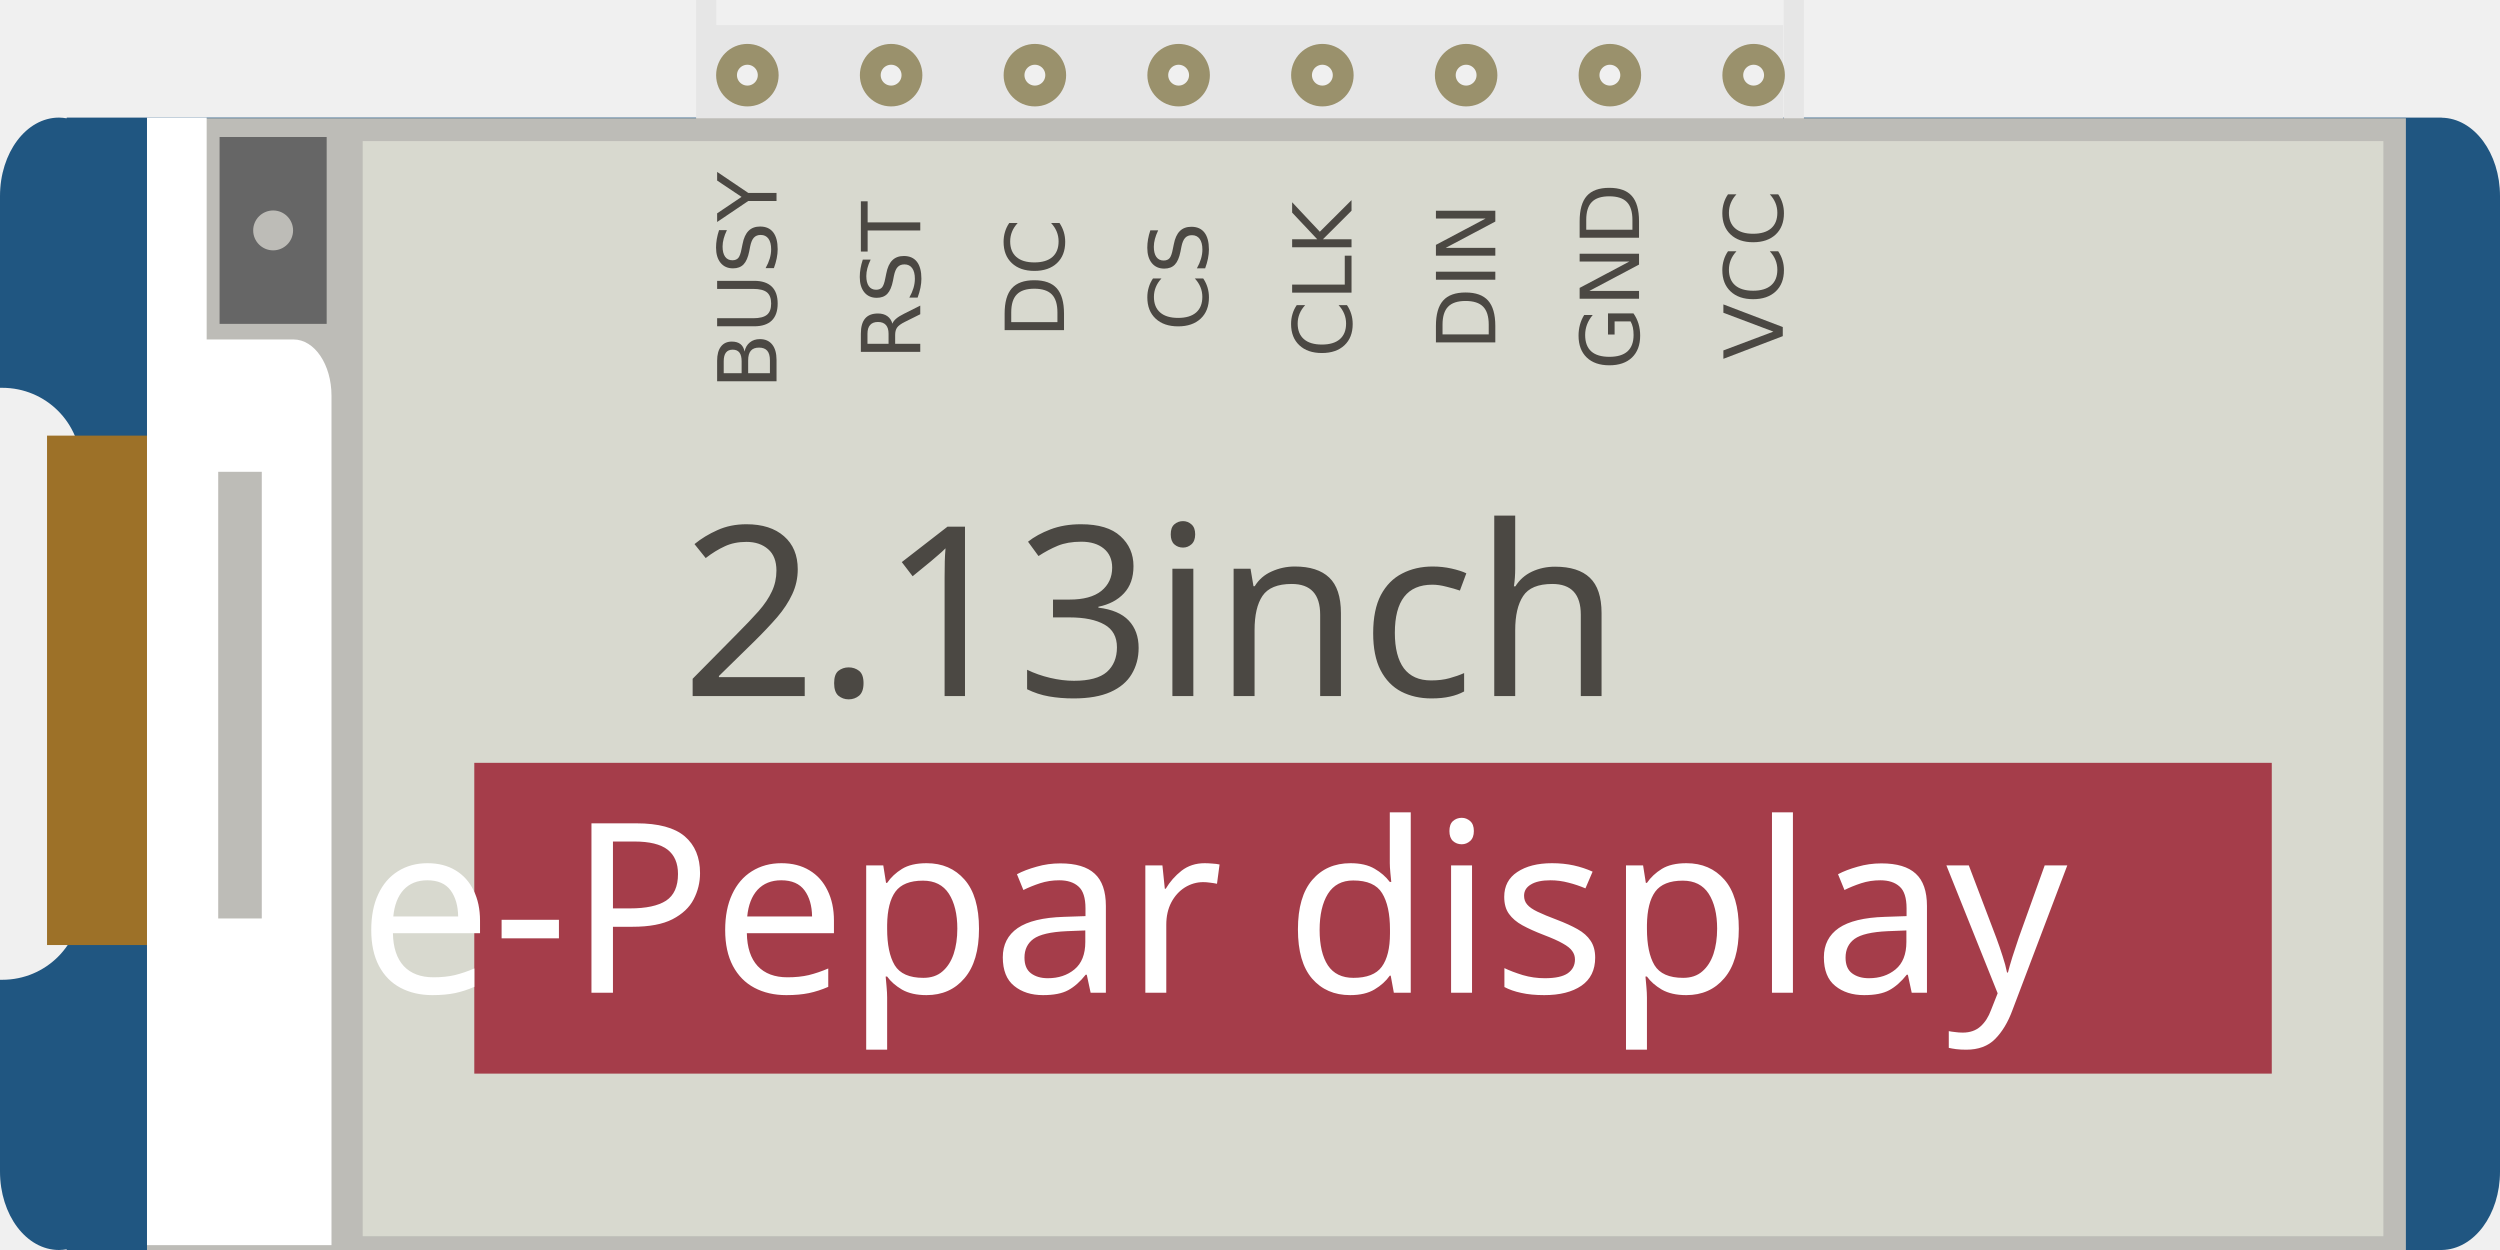
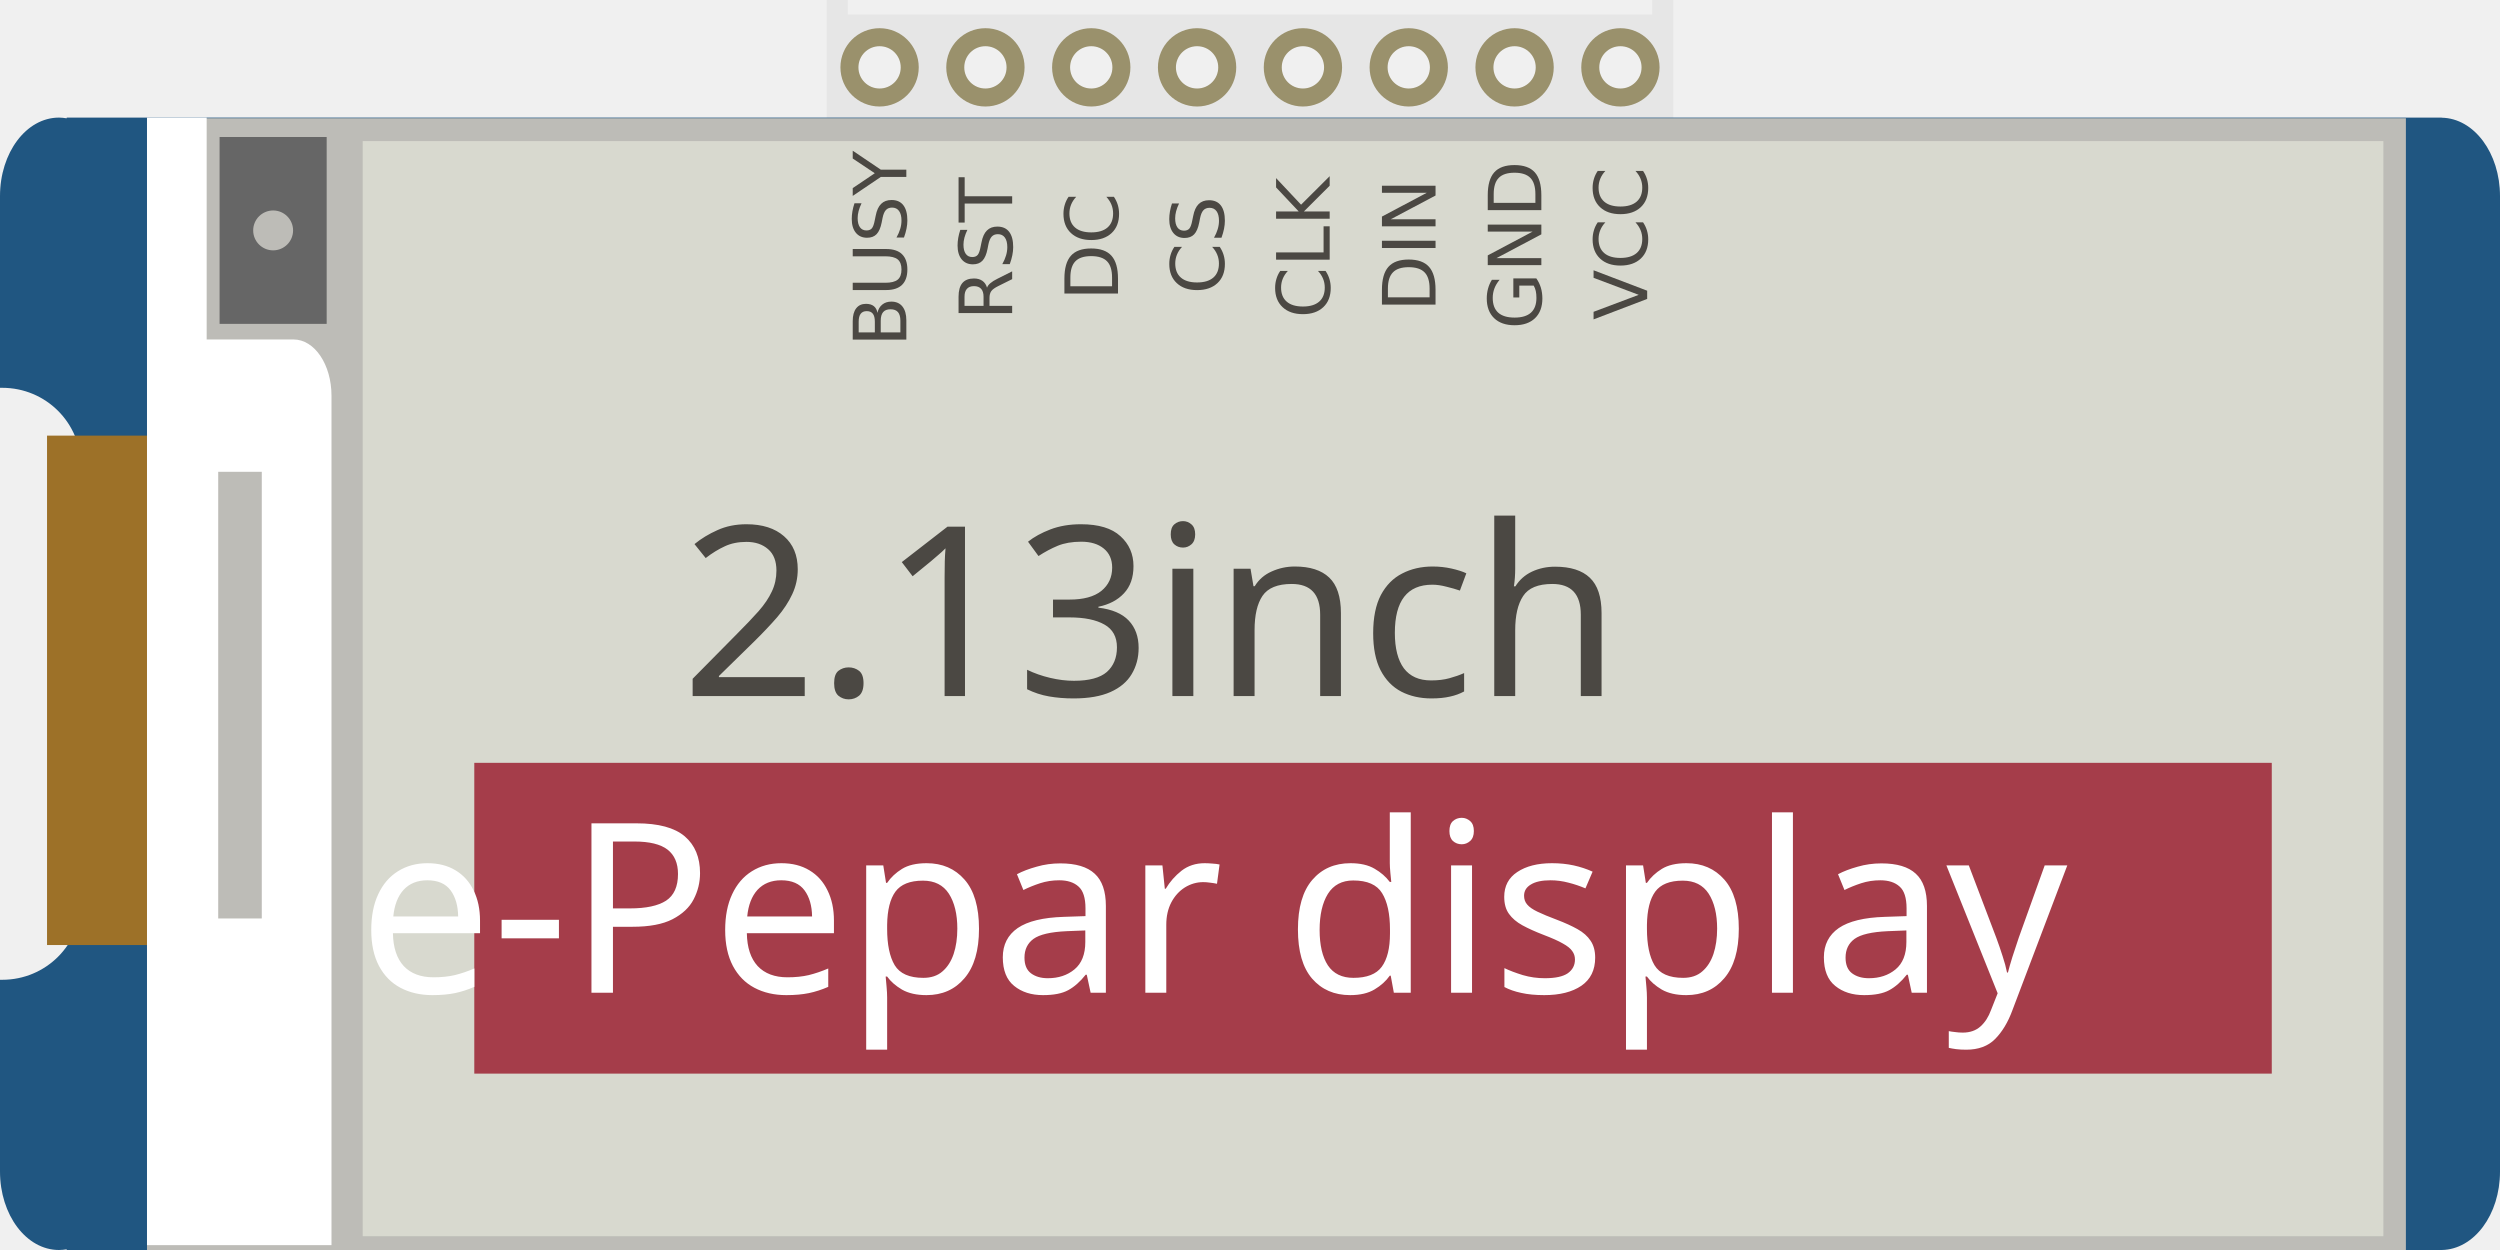
<svg xmlns="http://www.w3.org/2000/svg" width="60mm" height="30mm" viewBox="0 0 212.598 106.299" id="svg2" version="1.1">
  <defs id="defs4" />
  <g id="layer1" transform="translate(0,-946.063)">
+     <path id="path8" d="m 70.299,962.427 72,0 0,-5.934 0,-9.201 0,-1.229 -1.797,0 0,1.229 -68.406,0 0,-1.229 -1.797,0 0,1.229 0,9.201 z m 2.699,-10.636 c 0,-2.4 3.602,-2.4 3.602,0 0,2.4 -3.602,2.4 -3.602,0 z m 9,0 c 0,-2.4 3.602,-2.4 3.602,0 0,2.4 -3.602,2.4 -3.602,0 z m 9,0 c 8.94e-4,-2.399 3.601,-2.399 3.602,0 8.95e-4,2.401 -3.602,2.401 -3.602,0 z m 9,0 c 8.93e-4,-2.399 3.601,-2.399 3.602,0 8.9e-4,2.401 -3.602,2.401 -3.602,0 z m 9,0 c 0,-2.4 3.602,-2.4 3.602,0 0,2.4 -3.602,2.4 -3.602,0 z m 9,0 c -9e-4,-2.401 3.602,-2.401 3.602,0 9e-4,2.401 -3.602,2.401 -3.602,0 z m 9,0 c -8.9e-4,-2.401 3.602,-2.401 3.602,0 9e-4,2.401 -3.602,2.401 -3.602,0 z m 9,0 c 0,-2.4 3.602,-2.4 3.602,0 0,2.4 -3.602,2.4 -3.602,0 z" style="fill:#e6e6e6;stroke:none;stroke-width:0" />
    <path style="opacity:1;fill:#205681;fill-opacity:1;stroke:none;stroke-width:0.72;stroke-linecap:round;stroke-linejoin:miter;stroke-miterlimit:4;stroke-dasharray:none;stroke-opacity:1" d="M 5.018 10 C 2.238 10 5.9211895e-16 12.979 0 16.678 L 0 32.979 L 0.189 32.979 C 3.9 32.979 6.887 35.957 6.887 39.656 L 6.887 43.441 L 30.715 43.441 L 30.715 63.799 L 6.887 63.799 L 6.887 76.643 C 6.887 80.342 3.9 83.32 0.189 83.32 L 0 83.32 L 0 99.623 C 0 103.322 2.238 106.299 5.018 106.299 C 5.238 106.299 5.453 106.276 5.666 106.24 L 5.676 106.299 L 15.658 106.299 L 30.715 106.299 L 46.469 106.299 L 167.447 106.299 L 197.955 106.299 L 201.973 106.299 L 205 106.299 L 207.58 106.299 L 207.643 106.299 C 210.393 106.254 212.598 103.298 212.598 99.627 L 212.598 78.773 L 212.598 63.799 L 212.598 43.441 L 212.598 24.982 L 212.598 16.684 C 212.598 13.013 210.393 10.056 207.643 10.01 L 207.643 10 L 207.58 10 L 201.973 10 L 201.973 10.002 L 197.955 10.002 L 197.955 10 L 46.469 10 L 30.715 10 L 15.658 10 L 5.676 10 L 5.666 10.062 C 5.453 10.027 5.238 10 5.018 10 z " transform="translate(-1.5258793e-5,946.063)" id="rect4183" />
    <rect style="opacity:1;fill:#9d7128;fill-opacity:1;stroke:none;stroke-width:1.772;stroke-linecap:round;stroke-linejoin:round;stroke-miterlimit:4;stroke-dasharray:none;stroke-opacity:1" id="rect4353" width="21.315" height="43.32" x="4" y="-1026.428" transform="scale(1,-1)" />
-     <g id="g4248" transform="matrix(0,-1,1,0,-882.3905,1141.788)">
-       <path id="rect5330" d="m 179.217,941.587 0,1.719 4.461,0 0,90.715 9.915,0 0,-90.715 2.133,0 0,-1.719 z m 10.117,2.588 c 0.978,10e-5 1.771,0.793 1.772,1.772 -1e-4,0.978 -0.793,1.771 -1.772,1.772 -0.978,-10e-5 -1.771,-0.793 -1.772,-1.772 1e-4,-0.978 0.793,-1.771 1.772,-1.772 z m 0,12.225 c 0.978,10e-5 1.771,0.793 1.772,1.772 -1e-4,0.978 -0.793,1.771 -1.772,1.772 -0.978,-10e-5 -1.771,-0.793 -1.772,-1.772 1e-4,-0.978 0.793,-1.771 1.772,-1.772 z m 0,12.225 c 0.978,10e-5 1.771,0.793 1.772,1.772 -1e-4,0.978 -0.793,1.771 -1.772,1.772 -0.978,-10e-5 -1.771,-0.793 -1.772,-1.772 1e-4,-0.978 0.793,-1.771 1.772,-1.772 z m 0,12.225 c 0.978,10e-5 1.771,0.793 1.772,1.772 -1e-4,0.978 -0.793,1.771 -1.772,1.772 -0.978,-1e-4 -1.771,-0.793 -1.772,-1.772 1e-4,-0.978 0.793,-1.771 1.772,-1.772 z m 0,12.225 c 0.978,10e-5 1.771,0.793 1.772,1.772 -1e-4,0.978 -0.793,1.771 -1.772,1.772 -0.978,-1e-4 -1.771,-0.793 -1.772,-1.772 1e-4,-0.978 0.793,-1.771 1.772,-1.772 z m 0,12.225 c 0.978,1e-4 1.771,0.793 1.772,1.772 -1e-4,0.978 -0.793,1.771 -1.772,1.772 -0.978,-10e-5 -1.771,-0.793 -1.772,-1.772 1e-4,-0.978 0.793,-1.771 1.772,-1.772 z m 0,12.225 c 0.978,10e-5 1.771,0.793 1.772,1.772 -1e-4,0.978 -0.793,1.771 -1.772,1.772 -0.978,-10e-5 -1.771,-0.793 -1.772,-1.772 1e-4,-0.978 0.793,-1.771 1.772,-1.772 z m 0,12.223 c 0.979,1e-4 1.772,0.794 1.772,1.773 -1e-4,0.978 -0.793,1.771 -1.772,1.772 -0.978,-10e-5 -1.771,-0.793 -1.772,-1.772 -0.001,-0.979 0.792,-1.773 1.772,-1.773 z m -10.117,4.328 0,1.719 16.508,0 0,-1.719 z" style="opacity:1;fill:#e6e6e6;fill-opacity:1;stroke:none;stroke-width:1.772;stroke-linecap:round;stroke-linejoin:round;stroke-miterlimit:4;stroke-dasharray:none;stroke-opacity:1" />
-       <circle transform="scale(-1,1)" r="1.772" cy="958.171" cx="-189.333" id="connector9pin" style="opacity:1;fill:none;fill-opacity:1;stroke:#9a916c;stroke-width:1.772;stroke-linecap:round;stroke-linejoin:round;stroke-miterlimit:4;stroke-dasharray:none;stroke-opacity:1" />
-       <circle transform="scale(-1,-1)" style="opacity:1;fill:none;fill-opacity:1;stroke:#9a916c;stroke-width:1.772;stroke-linecap:round;stroke-linejoin:round;stroke-miterlimit:4;stroke-dasharray:none;stroke-opacity:1" id="connector10pin" cx="-189.333" cy="-970.396" r="1.772" />
-       <circle transform="scale(-1,-1)" r="1.772" cy="-982.62" cx="-189.333" id="connector11pin" style="opacity:1;fill:none;fill-opacity:1;stroke:#9a916c;stroke-width:1.772;stroke-linecap:round;stroke-linejoin:round;stroke-miterlimit:4;stroke-dasharray:none;stroke-opacity:1" />
-       <circle transform="scale(-1,-1)" style="opacity:1;fill:none;fill-opacity:1;stroke:#9a916c;stroke-width:1.772;stroke-linecap:round;stroke-linejoin:round;stroke-miterlimit:4;stroke-dasharray:none;stroke-opacity:1" id="connector12pin" cx="-189.333" cy="-994.844" r="1.772" />
-       <circle transform="scale(-1,-1)" r="1.772" cy="-1007.069" cx="-189.333" id="connector13pin" style="opacity:1;fill:none;fill-opacity:1;stroke:#9a916c;stroke-width:1.772;stroke-linecap:round;stroke-linejoin:round;stroke-miterlimit:4;stroke-dasharray:none;stroke-opacity:1" />
-       <circle transform="scale(-1,-1)" style="opacity:1;fill:none;fill-opacity:1;stroke:#9a916c;stroke-width:1.772;stroke-linecap:round;stroke-linejoin:round;stroke-miterlimit:4;stroke-dasharray:none;stroke-opacity:1" id="connector14pin" cx="-189.333" cy="-1019.293" r="1.772" />
-       <circle transform="scale(-1,-1)" r="1.772" cy="-1031.518" cx="-189.333" id="connector15pin" style="opacity:1;fill:none;fill-opacity:1;stroke:#9a916c;stroke-width:1.772;stroke-linecap:round;stroke-linejoin:round;stroke-miterlimit:4;stroke-dasharray:none;stroke-opacity:1" />
-       <circle style="opacity:1;fill:none;fill-opacity:1;stroke:#9a916c;stroke-width:1.772;stroke-linecap:round;stroke-linejoin:round;stroke-miterlimit:4;stroke-dasharray:none;stroke-opacity:1" id="connector8pin" cx="-189.333" cy="-945.947" r="1.772" transform="scale(-1,-1)" />
-     </g>
    <rect style="opacity:1;fill:#bdbcb7;fill-opacity:1;stroke:none;stroke-width:1.772;stroke-linecap:round;stroke-linejoin:round;stroke-miterlimit:4;stroke-dasharray:none;stroke-opacity:1" id="rect4351" width="192.095" height="96.243" x="12.5" y="-1052.362" transform="scale(1,-1)" />
    <path style="opacity:1;fill:#ffffff;fill-opacity:1;stroke:none;stroke-width:1.772;stroke-linecap:round;stroke-linejoin:round;stroke-miterlimit:4;stroke-dasharray:none;stroke-opacity:1" d="m 12.5,956.063 0,23.653 0,8.084 0,43.826 0,20.323 7.421,0 8.269,0 0,-20.323 0,-43.826 0,-8.084 c 0,-2.651 -1.439,-4.785 -3.227,-4.785 l -7.388,0 0,-18.868 -5.074,0 z m 6.056,30.121 3.706,0 0,37.982 -3.706,0 0,-37.982 z" id="rect4372" />
    <rect y="-1051.19" x="30.843" height="93.129" width="171.837" id="rect4398" style="opacity:1;fill:#d8d9cf;fill-opacity:1;stroke:none;stroke-width:1.772;stroke-linecap:round;stroke-linejoin:round;stroke-miterlimit:4;stroke-dasharray:none;stroke-opacity:1" transform="scale(1,-1)" />
    <rect style="opacity:1;fill:#a53d4a;fill-opacity:1;stroke:none;stroke-width:0.72;stroke-linecap:round;stroke-linejoin:miter;stroke-miterlimit:4;stroke-dasharray:none;stroke-opacity:1" id="rect4184" width="152.857" height="26.429" x="40.333" y="1010.934" />
    <text id="text4487" y="1005.253" x="116.249" style="font-style:normal;font-weight:normal;font-size:20.187px;line-height:125%;font-family:sans-serif;letter-spacing:0px;word-spacing:0px;fill:#4b4843;fill-opacity:1;stroke:none;stroke-width:1px;stroke-linecap:butt;stroke-linejoin:miter;stroke-opacity:1" xml:space="preserve">
      <tspan style="font-style:normal;font-variant:normal;font-weight:normal;font-stretch:normal;font-size:20.186px;line-height:125%;font-family:'Droid Sans';-inkscape-font-specification:'Droid Sans, Normal';text-align:center;writing-mode:lr-tb;text-anchor:middle;fill:#4b4843;fill-opacity:1" y="1005.253" x="116.249" id="tspan4489">2.13inch</tspan>
      <tspan style="font-style:normal;font-variant:normal;font-weight:normal;font-stretch:normal;font-size:20.186px;line-height:125%;font-family:'Droid Sans';-inkscape-font-specification:'Droid Sans, Normal';text-align:center;writing-mode:lr-tb;text-anchor:middle;fill:#ffffff;fill-opacity:1" id="tspan4493" y="1030.486" x="116.249">e-Pepar display</tspan>
    </text>
    <path style="opacity:1;fill:#666666;fill-opacity:1;stroke:none;stroke-width:0.72;stroke-linecap:round;stroke-linejoin:miter;stroke-miterlimit:4;stroke-dasharray:none;stroke-opacity:1" d="m 18.673,957.711 0,15.893 9.107,0 0,-15.893 -9.107,0 z m 4.555,6.25 a 1.696,1.696 0 0 1 1.695,1.697 1.696,1.696 0 0 1 -1.695,1.695 1.696,1.696 0 0 1 -1.697,-1.695 1.696,1.696 0 0 1 1.697,-1.697 z" id="rect4509" />
-     <g id="g4337" transform="matrix(0,-1,1,0,-893.2835,1152.599)">
-       <g style="fill:#4b4843;fill-opacity:1" transform="translate(-1140.862,-312.8739)" id="g4744">
-         <path id="path4675" style="font-style:normal;font-weight:normal;font-size:medium;line-height:125%;font-family:sans-serif;letter-spacing:0px;word-spacing:0px;fill:#4b4843;fill-opacity:1;stroke:none;stroke-width:1px;stroke-linecap:butt;stroke-linejoin:miter;stroke-opacity:1" d="m 1315.66,1269.78 0,1.851 1.096,0 q 0.551,0 0.815,-0.227 0.267,-0.23 0.267,-0.7 0,-0.474 -0.267,-0.697 -0.264,-0.227 -0.815,-0.227 l -1.096,0 z m 0,-2.077 0,1.522 1.012,0 q 0.501,0 0.744,-0.186 0.247,-0.189 0.247,-0.575 0,-0.382 -0.247,-0.572 -0.244,-0.19 -0.744,-0.19 l -1.012,0 z m -0.683,-0.562 1.746,0 q 0.781,0 1.204,0.325 0.423,0.325 0.423,0.924 0,0.464 -0.216,0.738 -0.216,0.274 -0.636,0.342 0.504,0.108 0.781,0.453 0.281,0.342 0.281,0.856 0,0.677 -0.46,1.045 -0.46,0.369 -1.309,0.369 l -1.813,0 0,-5.051 z" />
-         <path id="path4677" style="font-style:normal;font-weight:normal;font-size:medium;line-height:125%;font-family:sans-serif;letter-spacing:0px;word-spacing:0px;fill:#4b4843;fill-opacity:1;stroke:none;stroke-width:1px;stroke-linecap:butt;stroke-linejoin:miter;stroke-opacity:1" d="m 1319.649,1267.141 0.687,0 0,3.068 q 0,0.812 0.294,1.171 0.294,0.355 0.954,0.355 0.656,0 0.951,-0.355 0.294,-0.359 0.294,-1.171 l 0,-3.068 0.687,0 0,3.153 q 0,0.988 -0.49,1.492 -0.487,0.504 -1.441,0.504 -0.957,0 -1.448,-0.504 -0.487,-0.504 -0.487,-1.492 l 0,-3.153 z" />
-         <path id="path4679" style="font-style:normal;font-weight:normal;font-size:medium;line-height:125%;font-family:sans-serif;letter-spacing:0px;word-spacing:0px;fill:#4b4843;fill-opacity:1;stroke:none;stroke-width:1px;stroke-linecap:butt;stroke-linejoin:miter;stroke-opacity:1" d="m 1327.829,1267.307 0,0.666 q -0.389,-0.186 -0.734,-0.277 -0.345,-0.091 -0.666,-0.091 -0.558,0 -0.863,0.216 -0.301,0.217 -0.301,0.616 0,0.335 0.2,0.507 0.203,0.169 0.764,0.274 l 0.413,0.085 q 0.764,0.145 1.127,0.514 0.365,0.365 0.365,0.981 0,0.734 -0.494,1.113 -0.491,0.379 -1.441,0.379 -0.359,0 -0.765,-0.081 -0.403,-0.081 -0.836,-0.24 l 0,-0.704 q 0.416,0.233 0.815,0.352 0.399,0.118 0.785,0.118 0.585,0 0.903,-0.23 0.318,-0.23 0.318,-0.656 0,-0.372 -0.23,-0.582 -0.227,-0.21 -0.748,-0.315 l -0.416,-0.081 q -0.764,-0.152 -1.106,-0.477 -0.342,-0.325 -0.342,-0.903 0,-0.67 0.47,-1.056 0.474,-0.386 1.302,-0.386 0.355,0 0.724,0.064 0.369,0.064 0.754,0.193 z" />
-         <path id="path4681" style="font-style:normal;font-weight:normal;font-size:medium;line-height:125%;font-family:sans-serif;letter-spacing:0px;word-spacing:0px;fill:#4b4843;fill-opacity:1;stroke:none;stroke-width:1px;stroke-linecap:butt;stroke-linejoin:miter;stroke-opacity:1" d="m 1328.52,1267.141 0.734,0 1.401,2.077 1.39,-2.077 0.734,0 -1.786,2.646 0,2.405 -0.687,0 0,-2.405 -1.786,-2.646 z" />
+     <ellipse ry="2.565" rx="2.565" transform="scale(-1,-1)" id="connector15pin" connectorname="GND" cx="-137.799" cy="-951.791" style="fill:none;stroke:#9a916c;stroke-width:1.53" />
+     <ellipse ry="2.565" rx="2.565" transform="scale(-1,-1)" id="connector14pin" connectorname="VCC" cx="-128.799" cy="-951.791" style="fill:none;stroke:#9a916c;stroke-width:1.53" />
+     <ellipse ry="2.565" rx="2.565" transform="scale(-1,-1)" id="connector13pin" connectorname="SCL" cx="-119.799" cy="-951.791" style="fill:none;stroke:#9a916c;stroke-width:1.53" />
+     <ellipse ry="2.565" rx="2.565" transform="scale(-1,-1)" id="connector12pin" connectorname="SDA" cx="-110.799" cy="-951.791" style="fill:none;stroke:#9a916c;stroke-width:1.53" />
+     <ellipse ry="2.565" rx="2.565" transform="scale(-1,-1)" id="connector11pin" connectorname="SDO" cx="-101.799" cy="-951.791" style="fill:none;stroke:#9a916c;stroke-width:1.53" />
+     <ellipse ry="2.565" rx="2.565" transform="scale(-1,-1)" id="connector10pin" connectorname="CS" cx="-92.799" cy="-951.791" style="fill:none;stroke:#9a916c;stroke-width:1.53" />
+     <ellipse ry="2.565" rx="2.565" transform="scale(-1,-1)" id="connector9pin" connectorname="INT2" cx="-83.799" cy="-951.791" style="fill:none;stroke:#9a916c;stroke-width:1.53" />
+     <ellipse ry="2.565" rx="2.565" transform="scale(-1,-1)" id="connector8pin" connectorname="INT1" cx="-74.799" cy="-951.791" style="fill:none;stroke:#9a916c;stroke-width:1.53" />
+     <g id="g4266" transform="translate(0,-6.000001)" style="fill:#4b4843;fill-opacity:1">
+       <g id="g4744-1" transform="matrix(0,-0.9025286,0.9025287,0,-1071.116,2167.75)" style="fill:#4b4843;fill-opacity:1">
+         <path d="m 1315.66,1269.78 0,1.851 1.096,0 q 0.551,0 0.815,-0.227 0.267,-0.23 0.267,-0.7 0,-0.474 -0.267,-0.697 -0.264,-0.227 -0.815,-0.227 l -1.096,0 z m 0,-2.077 0,1.522 1.012,0 q 0.501,0 0.744,-0.186 0.247,-0.189 0.247,-0.575 0,-0.382 -0.247,-0.572 -0.244,-0.19 -0.744,-0.19 l -1.012,0 z m -0.683,-0.562 1.746,0 q 0.781,0 1.204,0.325 0.423,0.325 0.423,0.924 0,0.464 -0.216,0.738 -0.216,0.274 -0.636,0.342 0.504,0.108 0.781,0.453 0.281,0.342 0.281,0.856 0,0.677 -0.46,1.045 -0.46,0.369 -1.309,0.369 l -1.813,0 0,-5.051 z" style="font-style:normal;font-weight:normal;font-size:medium;line-height:125%;font-family:sans-serif;letter-spacing:0px;word-spacing:0px;fill:#4b4843;fill-opacity:1;stroke:none;stroke-width:1px;stroke-linecap:butt;stroke-linejoin:miter;stroke-opacity:1" id="path4675-2" />
+         <path d="m 1319.649,1267.141 0.687,0 0,3.068 q 0,0.812 0.294,1.171 0.294,0.355 0.954,0.355 0.656,0 0.951,-0.355 0.294,-0.359 0.294,-1.171 l 0,-3.068 0.687,0 0,3.153 q 0,0.988 -0.49,1.492 -0.487,0.504 -1.441,0.504 -0.957,0 -1.448,-0.504 -0.487,-0.504 -0.487,-1.492 l 0,-3.153 z" style="font-style:normal;font-weight:normal;font-size:medium;line-height:125%;font-family:sans-serif;letter-spacing:0px;word-spacing:0px;fill:#4b4843;fill-opacity:1;stroke:none;stroke-width:1px;stroke-linecap:butt;stroke-linejoin:miter;stroke-opacity:1" id="path4677-6" />
+         <path d="m 1327.829,1267.307 0,0.666 q -0.389,-0.186 -0.734,-0.277 -0.345,-0.091 -0.666,-0.091 -0.558,0 -0.863,0.216 -0.301,0.217 -0.301,0.616 0,0.335 0.2,0.507 0.203,0.169 0.764,0.274 l 0.413,0.085 q 0.764,0.145 1.127,0.514 0.365,0.365 0.365,0.981 0,0.734 -0.494,1.113 -0.491,0.379 -1.441,0.379 -0.359,0 -0.765,-0.081 -0.403,-0.081 -0.836,-0.24 l 0,-0.704 q 0.416,0.233 0.815,0.352 0.399,0.118 0.785,0.118 0.585,0 0.903,-0.23 0.318,-0.23 0.318,-0.656 0,-0.372 -0.23,-0.582 -0.227,-0.21 -0.748,-0.315 l -0.416,-0.081 q -0.764,-0.152 -1.106,-0.477 -0.342,-0.325 -0.342,-0.903 0,-0.67 0.47,-1.056 0.474,-0.386 1.302,-0.386 0.355,0 0.724,0.064 0.369,0.064 0.754,0.193 z" style="font-style:normal;font-weight:normal;font-size:medium;line-height:125%;font-family:sans-serif;letter-spacing:0px;word-spacing:0px;fill:#4b4843;fill-opacity:1;stroke:none;stroke-width:1px;stroke-linecap:butt;stroke-linejoin:miter;stroke-opacity:1" id="path4679-6" />
+         <path d="m 1328.52,1267.141 0.734,0 1.401,2.077 1.39,-2.077 0.734,0 -1.786,2.646 0,2.405 -0.687,0 0,-2.405 -1.786,-2.646 z" style="font-style:normal;font-weight:normal;font-size:medium;line-height:125%;font-family:sans-serif;letter-spacing:0px;word-spacing:0px;fill:#4b4843;fill-opacity:1;stroke:none;stroke-width:1px;stroke-linecap:butt;stroke-linejoin:miter;stroke-opacity:1" id="path4681-3" />
      </g>
-       <g style="fill:#4b4843;fill-opacity:1" transform="translate(-1138.362,-312.7923)" id="g4750">
-         <path id="path4683" style="font-style:normal;font-weight:normal;font-size:medium;line-height:125%;font-family:sans-serif;letter-spacing:0px;word-spacing:0px;fill:#4b4843;fill-opacity:1;stroke:none;stroke-width:1px;stroke-linecap:butt;stroke-linejoin:miter;stroke-opacity:1" d="m 1317.372,1281.966 q 0.22,0.074 0.426,0.318 0.21,0.244 0.419,0.67 l 0.694,1.38 -0.734,0 -0.646,-1.296 q -0.25,-0.507 -0.487,-0.673 -0.234,-0.166 -0.639,-0.166 l -0.744,0 0,2.135 -0.683,0 0,-5.051 1.543,0 q 0.866,0 1.292,0.362 0.426,0.362 0.426,1.093 0,0.477 -0.223,0.792 -0.22,0.315 -0.643,0.436 z m -1.712,-2.121 0,1.793 0.859,0 q 0.494,0 0.744,-0.227 0.254,-0.23 0.254,-0.673 0,-0.443 -0.254,-0.666 -0.25,-0.227 -0.744,-0.227 l -0.859,0 z" />
-         <path id="path4685" style="font-style:normal;font-weight:normal;font-size:medium;line-height:125%;font-family:sans-serif;letter-spacing:0px;word-spacing:0px;fill:#4b4843;fill-opacity:1;stroke:none;stroke-width:1px;stroke-linecap:butt;stroke-linejoin:miter;stroke-opacity:1" d="m 1322.822,1279.449 0,0.666 q -0.389,-0.186 -0.734,-0.278 -0.345,-0.091 -0.666,-0.091 -0.558,0 -0.863,0.216 -0.301,0.216 -0.301,0.616 0,0.335 0.2,0.507 0.203,0.169 0.765,0.274 l 0.413,0.085 q 0.765,0.145 1.127,0.514 0.365,0.365 0.365,0.981 0,0.734 -0.494,1.113 -0.49,0.379 -1.441,0.379 -0.359,0 -0.764,-0.081 -0.403,-0.081 -0.836,-0.24 l 0,-0.704 q 0.416,0.233 0.815,0.352 0.399,0.118 0.785,0.118 0.585,0 0.903,-0.23 0.318,-0.23 0.318,-0.656 0,-0.372 -0.23,-0.582 -0.227,-0.21 -0.748,-0.315 l -0.416,-0.081 q -0.765,-0.152 -1.106,-0.477 -0.342,-0.325 -0.342,-0.903 0,-0.67 0.47,-1.056 0.474,-0.386 1.302,-0.386 0.355,0 0.724,0.064 0.369,0.064 0.754,0.193 z" />
-         <path id="path4687" style="font-style:normal;font-weight:normal;font-size:medium;line-height:125%;font-family:sans-serif;letter-spacing:0px;word-spacing:0px;fill:#4b4843;fill-opacity:1;stroke:none;stroke-width:1px;stroke-linecap:butt;stroke-linejoin:miter;stroke-opacity:1" d="m 1323.506,1279.284 4.273,0 0,0.575 -1.793,0 0,4.476 -0.687,0 0,-4.476 -1.793,0 0,-0.575 z" />
+       <g id="g4750-0" transform="matrix(0,-0.9025286,0.9025287,0,-1073.075,2165.493)" style="fill:#4b4843;fill-opacity:1">
+         <path d="m 1317.372,1281.966 q 0.22,0.074 0.426,0.318 0.21,0.244 0.419,0.67 l 0.694,1.38 -0.734,0 -0.646,-1.296 q -0.25,-0.507 -0.487,-0.673 -0.234,-0.166 -0.639,-0.166 l -0.744,0 0,2.135 -0.683,0 0,-5.051 1.543,0 q 0.866,0 1.292,0.362 0.426,0.362 0.426,1.093 0,0.477 -0.223,0.792 -0.22,0.315 -0.643,0.436 z m -1.712,-2.121 0,1.793 0.859,0 q 0.494,0 0.744,-0.227 0.254,-0.23 0.254,-0.673 0,-0.443 -0.254,-0.666 -0.25,-0.227 -0.744,-0.227 l -0.859,0 z" style="font-style:normal;font-weight:normal;font-size:medium;line-height:125%;font-family:sans-serif;letter-spacing:0px;word-spacing:0px;fill:#4b4843;fill-opacity:1;stroke:none;stroke-width:1px;stroke-linecap:butt;stroke-linejoin:miter;stroke-opacity:1" id="path4683-2" />
+         <path d="m 1322.822,1279.449 0,0.666 q -0.389,-0.186 -0.734,-0.278 -0.345,-0.091 -0.666,-0.091 -0.558,0 -0.863,0.216 -0.301,0.216 -0.301,0.616 0,0.335 0.2,0.507 0.203,0.169 0.765,0.274 l 0.413,0.085 q 0.765,0.145 1.127,0.514 0.365,0.365 0.365,0.981 0,0.734 -0.494,1.113 -0.49,0.379 -1.441,0.379 -0.359,0 -0.764,-0.081 -0.403,-0.081 -0.836,-0.24 l 0,-0.704 q 0.416,0.233 0.815,0.352 0.399,0.118 0.785,0.118 0.585,0 0.903,-0.23 0.318,-0.23 0.318,-0.656 0,-0.372 -0.23,-0.582 -0.227,-0.21 -0.748,-0.315 l -0.416,-0.081 q -0.765,-0.152 -1.106,-0.477 -0.342,-0.325 -0.342,-0.903 0,-0.67 0.47,-1.056 0.474,-0.386 1.302,-0.386 0.355,0 0.724,0.064 0.369,0.064 0.754,0.193 z" style="font-style:normal;font-weight:normal;font-size:medium;line-height:125%;font-family:sans-serif;letter-spacing:0px;word-spacing:0px;fill:#4b4843;fill-opacity:1;stroke:none;stroke-width:1px;stroke-linecap:butt;stroke-linejoin:miter;stroke-opacity:1" id="path4685-7" />
+         <path d="m 1323.506,1279.284 4.273,0 0,0.575 -1.793,0 0,4.476 -0.687,0 0,-4.476 -1.793,0 0,-0.575 z" style="font-style:normal;font-weight:normal;font-size:medium;line-height:125%;font-family:sans-serif;letter-spacing:0px;word-spacing:0px;fill:#4b4843;fill-opacity:1;stroke:none;stroke-width:1px;stroke-linecap:butt;stroke-linejoin:miter;stroke-opacity:1" id="path4687-7" />
      </g>
-       <g style="fill:#4b4843;fill-opacity:1" transform="translate(-1136.518,-312.4418)" id="g4755">
-         <path id="path4689" style="font-style:normal;font-weight:normal;font-size:medium;line-height:125%;font-family:sans-serif;letter-spacing:0px;word-spacing:0px;fill:#4b4843;fill-opacity:1;stroke:none;stroke-width:1px;stroke-linecap:butt;stroke-linejoin:miter;stroke-opacity:1" d="m 1315.66,1291.72 0,3.928 0.826,0 q 1.045,0 1.529,-0.474 0.487,-0.474 0.487,-1.495 0,-1.015 -0.487,-1.485 -0.484,-0.474 -1.529,-0.474 l -0.826,0 z m -0.683,-0.562 1.404,0 q 1.468,0 2.155,0.612 0.687,0.609 0.687,1.908 0,1.306 -0.69,1.918 -0.69,0.612 -2.152,0.612 l -1.404,0 0,-5.051 z" />
-         <path id="path4691" style="font-style:normal;font-weight:normal;font-size:medium;line-height:125%;font-family:sans-serif;letter-spacing:0px;word-spacing:0px;fill:#4b4843;fill-opacity:1;stroke:none;stroke-width:1px;stroke-linecap:butt;stroke-linejoin:miter;stroke-opacity:1" d="m 1324.091,1291.548 0,0.721 q -0.345,-0.321 -0.738,-0.48 -0.389,-0.159 -0.829,-0.159 -0.866,0 -1.326,0.531 -0.46,0.528 -0.46,1.529 0,0.998 0.46,1.529 0.46,0.528 1.326,0.528 0.44,0 0.829,-0.159 0.392,-0.159 0.738,-0.48 l 0,0.714 q -0.359,0.243 -0.761,0.365 -0.399,0.122 -0.846,0.122 -1.147,0 -1.807,-0.7 -0.66,-0.704 -0.66,-1.918 0,-1.218 0.66,-1.918 0.66,-0.704 1.807,-0.704 0.453,0 0.853,0.122 0.403,0.118 0.754,0.359 z" />
+       <g id="g4755-3" transform="matrix(0,-0.9025286,0.9025287,0,-1074.791,2163.829)" style="fill:#4b4843;fill-opacity:1">
+         <path d="m 1315.66,1291.72 0,3.928 0.826,0 q 1.045,0 1.529,-0.474 0.487,-0.474 0.487,-1.495 0,-1.015 -0.487,-1.485 -0.484,-0.474 -1.529,-0.474 l -0.826,0 z m -0.683,-0.562 1.404,0 q 1.468,0 2.155,0.612 0.687,0.609 0.687,1.908 0,1.306 -0.69,1.918 -0.69,0.612 -2.152,0.612 l -1.404,0 0,-5.051 z" style="font-style:normal;font-weight:normal;font-size:medium;line-height:125%;font-family:sans-serif;letter-spacing:0px;word-spacing:0px;fill:#4b4843;fill-opacity:1;stroke:none;stroke-width:1px;stroke-linecap:butt;stroke-linejoin:miter;stroke-opacity:1" id="path4689-8" />
+         <path d="m 1324.091,1291.548 0,0.721 q -0.345,-0.321 -0.738,-0.48 -0.389,-0.159 -0.829,-0.159 -0.866,0 -1.326,0.531 -0.46,0.528 -0.46,1.529 0,0.998 0.46,1.529 0.46,0.528 1.326,0.528 0.44,0 0.829,-0.159 0.392,-0.159 0.738,-0.48 l 0,0.714 q -0.359,0.243 -0.761,0.365 -0.399,0.122 -0.846,0.122 -1.147,0 -1.807,-0.7 -0.66,-0.704 -0.66,-1.918 0,-1.218 0.66,-1.918 0.66,-0.704 1.807,-0.704 0.453,0 0.853,0.122 0.403,0.118 0.754,0.359 z" style="font-style:normal;font-weight:normal;font-size:medium;line-height:125%;font-family:sans-serif;letter-spacing:0px;word-spacing:0px;fill:#4b4843;fill-opacity:1;stroke:none;stroke-width:1px;stroke-linecap:butt;stroke-linejoin:miter;stroke-opacity:1" id="path4691-4" />
      </g>
-       <g style="fill:#4b4843;fill-opacity:1" transform="translate(-1135.904,-310.8428)" id="g4759">
-         <path id="path4693" style="font-style:normal;font-weight:normal;font-size:medium;line-height:125%;font-family:sans-serif;letter-spacing:0px;word-spacing:0px;fill:#4b4843;fill-opacity:1;stroke:none;stroke-width:1px;stroke-linecap:butt;stroke-linejoin:miter;stroke-opacity:1" d="m 1318.759,1302.173 0,0.721 q -0.345,-0.321 -0.738,-0.48 -0.389,-0.159 -0.829,-0.159 -0.866,0 -1.326,0.531 -0.46,0.528 -0.46,1.529 0,0.998 0.46,1.529 0.46,0.528 1.326,0.528 0.44,0 0.829,-0.159 0.392,-0.159 0.738,-0.48 l 0,0.714 q -0.359,0.244 -0.761,0.365 -0.399,0.122 -0.846,0.122 -1.147,0 -1.806,-0.7 -0.66,-0.704 -0.66,-1.918 0,-1.218 0.66,-1.918 0.66,-0.704 1.806,-0.704 0.453,0 0.853,0.122 0.403,0.118 0.754,0.359 z" />
-         <path id="path4695" style="font-style:normal;font-weight:normal;font-size:medium;line-height:125%;font-family:sans-serif;letter-spacing:0px;word-spacing:0px;fill:#4b4843;fill-opacity:1;stroke:none;stroke-width:1px;stroke-linecap:butt;stroke-linejoin:miter;stroke-opacity:1" d="m 1322.85,1301.949 0,0.666 q -0.389,-0.186 -0.734,-0.277 -0.345,-0.091 -0.666,-0.091 -0.558,0 -0.863,0.216 -0.301,0.216 -0.301,0.616 0,0.335 0.2,0.507 0.203,0.169 0.764,0.274 l 0.413,0.085 q 0.764,0.145 1.127,0.514 0.365,0.365 0.365,0.981 0,0.734 -0.494,1.113 -0.491,0.379 -1.441,0.379 -0.359,0 -0.765,-0.081 -0.403,-0.081 -0.836,-0.24 l 0,-0.704 q 0.416,0.233 0.815,0.352 0.399,0.118 0.785,0.118 0.585,0 0.903,-0.23 0.318,-0.23 0.318,-0.656 0,-0.372 -0.23,-0.582 -0.227,-0.21 -0.748,-0.315 l -0.416,-0.081 q -0.765,-0.152 -1.106,-0.477 -0.342,-0.325 -0.342,-0.903 0,-0.67 0.47,-1.056 0.474,-0.386 1.302,-0.386 0.355,0 0.724,0.064 0.369,0.064 0.754,0.193 z" />
+       <g id="g4759-4" transform="matrix(0,-0.9025286,0.9025287,0,-1075.381,2163.275)" style="fill:#4b4843;fill-opacity:1">
+         <path d="m 1318.759,1302.173 0,0.721 q -0.345,-0.321 -0.738,-0.48 -0.389,-0.159 -0.829,-0.159 -0.866,0 -1.326,0.531 -0.46,0.528 -0.46,1.529 0,0.998 0.46,1.529 0.46,0.528 1.326,0.528 0.44,0 0.829,-0.159 0.392,-0.159 0.738,-0.48 l 0,0.714 q -0.359,0.244 -0.761,0.365 -0.399,0.122 -0.846,0.122 -1.147,0 -1.806,-0.7 -0.66,-0.704 -0.66,-1.918 0,-1.218 0.66,-1.918 0.66,-0.704 1.806,-0.704 0.453,0 0.853,0.122 0.403,0.118 0.754,0.359 z" style="font-style:normal;font-weight:normal;font-size:medium;line-height:125%;font-family:sans-serif;letter-spacing:0px;word-spacing:0px;fill:#4b4843;fill-opacity:1;stroke:none;stroke-width:1px;stroke-linecap:butt;stroke-linejoin:miter;stroke-opacity:1" id="path4693-8" />
+         <path d="m 1322.85,1301.949 0,0.666 q -0.389,-0.186 -0.734,-0.277 -0.345,-0.091 -0.666,-0.091 -0.558,0 -0.863,0.216 -0.301,0.216 -0.301,0.616 0,0.335 0.2,0.507 0.203,0.169 0.764,0.274 l 0.413,0.085 q 0.764,0.145 1.127,0.514 0.365,0.365 0.365,0.981 0,0.734 -0.494,1.113 -0.491,0.379 -1.441,0.379 -0.359,0 -0.765,-0.081 -0.403,-0.081 -0.836,-0.24 l 0,-0.704 q 0.416,0.233 0.815,0.352 0.399,0.118 0.785,0.118 0.585,0 0.903,-0.23 0.318,-0.23 0.318,-0.656 0,-0.372 -0.23,-0.582 -0.227,-0.21 -0.748,-0.315 l -0.416,-0.081 q -0.765,-0.152 -1.106,-0.477 -0.342,-0.325 -0.342,-0.903 0,-0.67 0.47,-1.056 0.474,-0.386 1.302,-0.386 0.355,0 0.724,0.064 0.369,0.064 0.754,0.193 z" style="font-style:normal;font-weight:normal;font-size:medium;line-height:125%;font-family:sans-serif;letter-spacing:0px;word-spacing:0px;fill:#4b4843;fill-opacity:1;stroke:none;stroke-width:1px;stroke-linecap:butt;stroke-linejoin:miter;stroke-opacity:1" id="path4695-3" />
      </g>
-       <g style="fill:#4b4843;fill-opacity:1" transform="translate(-1138.171,-307.2787)" id="g4763">
-         <path id="path4697" style="font-style:normal;font-weight:normal;font-size:medium;line-height:125%;font-family:sans-serif;letter-spacing:0px;word-spacing:0px;fill:#4b4843;fill-opacity:1;stroke:none;stroke-width:1px;stroke-linecap:butt;stroke-linejoin:miter;stroke-opacity:1" d="m 1318.759,1310.833 0,0.721 q -0.345,-0.321 -0.738,-0.48 -0.389,-0.159 -0.829,-0.159 -0.866,0 -1.326,0.531 -0.46,0.528 -0.46,1.529 0,0.998 0.46,1.529 0.46,0.528 1.326,0.528 0.44,0 0.829,-0.159 0.392,-0.159 0.738,-0.48 l 0,0.714 q -0.359,0.244 -0.761,0.365 -0.399,0.122 -0.846,0.122 -1.147,0 -1.806,-0.7 -0.66,-0.704 -0.66,-1.918 0,-1.218 0.66,-1.918 0.66,-0.704 1.806,-0.704 0.453,0 0.853,0.122 0.403,0.118 0.754,0.359 z" />
-         <path id="path4699" style="font-style:normal;font-weight:normal;font-size:medium;line-height:125%;font-family:sans-serif;letter-spacing:0px;word-spacing:0px;fill:#4b4843;fill-opacity:1;stroke:none;stroke-width:1px;stroke-linecap:butt;stroke-linejoin:miter;stroke-opacity:1" d="m 1319.822,1310.444 0.683,0 0,4.476 2.459,0 0,0.575 -3.143,0 0,-5.051 z" />
-         <path id="path4701" style="font-style:normal;font-weight:normal;font-size:medium;line-height:125%;font-family:sans-serif;letter-spacing:0px;word-spacing:0px;fill:#4b4843;fill-opacity:1;stroke:none;stroke-width:1px;stroke-linecap:butt;stroke-linejoin:miter;stroke-opacity:1" d="m 1323.678,1310.444 0.683,0 0,2.135 2.267,-2.135 0.88,0 -2.507,2.355 2.686,2.696 -0.9,0 -2.426,-2.432 0,2.432 -0.683,0 0,-5.051 z" />
+       <g id="g4763-1" transform="matrix(0,-0.9025286,0.9025287,0,-1074.197,2165.321)" style="fill:#4b4843;fill-opacity:1">
+         <path d="m 1318.759,1310.833 0,0.721 q -0.345,-0.321 -0.738,-0.48 -0.389,-0.159 -0.829,-0.159 -0.866,0 -1.326,0.531 -0.46,0.528 -0.46,1.529 0,0.998 0.46,1.529 0.46,0.528 1.326,0.528 0.44,0 0.829,-0.159 0.392,-0.159 0.738,-0.48 l 0,0.714 q -0.359,0.244 -0.761,0.365 -0.399,0.122 -0.846,0.122 -1.147,0 -1.806,-0.7 -0.66,-0.704 -0.66,-1.918 0,-1.218 0.66,-1.918 0.66,-0.704 1.806,-0.704 0.453,0 0.853,0.122 0.403,0.118 0.754,0.359 z" style="font-style:normal;font-weight:normal;font-size:medium;line-height:125%;font-family:sans-serif;letter-spacing:0px;word-spacing:0px;fill:#4b4843;fill-opacity:1;stroke:none;stroke-width:1px;stroke-linecap:butt;stroke-linejoin:miter;stroke-opacity:1" id="path4697-2" />
+         <path d="m 1319.822,1310.444 0.683,0 0,4.476 2.459,0 0,0.575 -3.143,0 0,-5.051 z" style="font-style:normal;font-weight:normal;font-size:medium;line-height:125%;font-family:sans-serif;letter-spacing:0px;word-spacing:0px;fill:#4b4843;fill-opacity:1;stroke:none;stroke-width:1px;stroke-linecap:butt;stroke-linejoin:miter;stroke-opacity:1" id="path4699-0" />
+         <path d="m 1323.678,1310.444 0.683,0 0,2.135 2.267,-2.135 0.88,0 -2.507,2.355 2.686,2.696 -0.9,0 -2.426,-2.432 0,2.432 -0.683,0 0,-5.051 z" style="font-style:normal;font-weight:normal;font-size:medium;line-height:125%;font-family:sans-serif;letter-spacing:0px;word-spacing:0px;fill:#4b4843;fill-opacity:1;stroke:none;stroke-width:1px;stroke-linecap:butt;stroke-linejoin:miter;stroke-opacity:1" id="path4701-9" />
      </g>
-       <g style="fill:#4b4843;fill-opacity:1" transform="translate(-1137.56,-303.7115)" id="g4768">
-         <path id="path4703" style="font-style:normal;font-weight:normal;font-size:medium;line-height:125%;font-family:sans-serif;letter-spacing:0px;word-spacing:0px;fill:#4b4843;fill-opacity:1;stroke:none;stroke-width:1px;stroke-linecap:butt;stroke-linejoin:miter;stroke-opacity:1" d="m 1315.66,1319.667 0,3.928 0.826,0 q 1.045,0 1.529,-0.474 0.487,-0.474 0.487,-1.495 0,-1.015 -0.487,-1.485 -0.484,-0.474 -1.529,-0.474 l -0.826,0 z m -0.683,-0.562 1.404,0 q 1.468,0 2.155,0.612 0.687,0.609 0.687,1.908 0,1.306 -0.69,1.918 -0.69,0.612 -2.152,0.612 l -1.404,0 0,-5.051 z" />
-         <path id="path4705" style="font-style:normal;font-weight:normal;font-size:medium;line-height:125%;font-family:sans-serif;letter-spacing:0px;word-spacing:0px;fill:#4b4843;fill-opacity:1;stroke:none;stroke-width:1px;stroke-linecap:butt;stroke-linejoin:miter;stroke-opacity:1" d="m 1320.309,1319.105 0.683,0 0,5.051 -0.683,0 0,-5.051 z" />
-         <path id="path4707" style="font-style:normal;font-weight:normal;font-size:medium;line-height:125%;font-family:sans-serif;letter-spacing:0px;word-spacing:0px;fill:#4b4843;fill-opacity:1;stroke:none;stroke-width:1px;stroke-linecap:butt;stroke-linejoin:miter;stroke-opacity:1" d="m 1322.352,1319.105 0.92,0 2.24,4.225 0,-4.225 0.663,0 0,5.051 -0.92,0 -2.24,-4.226 0,4.226 -0.663,0 0,-5.051 z" />
+       <g id="g4768-4" transform="matrix(0,-0.9025286,0.9025287,0,-1073.011,2164.77)" style="fill:#4b4843;fill-opacity:1">
+         <path d="m 1315.66,1319.667 0,3.928 0.826,0 q 1.045,0 1.529,-0.474 0.487,-0.474 0.487,-1.495 0,-1.015 -0.487,-1.485 -0.484,-0.474 -1.529,-0.474 l -0.826,0 z m -0.683,-0.562 1.404,0 q 1.468,0 2.155,0.612 0.687,0.609 0.687,1.908 0,1.306 -0.69,1.918 -0.69,0.612 -2.152,0.612 l -1.404,0 0,-5.051 z" style="font-style:normal;font-weight:normal;font-size:medium;line-height:125%;font-family:sans-serif;letter-spacing:0px;word-spacing:0px;fill:#4b4843;fill-opacity:1;stroke:none;stroke-width:1px;stroke-linecap:butt;stroke-linejoin:miter;stroke-opacity:1" id="path4703-9" />
+         <path d="m 1320.309,1319.105 0.683,0 0,5.051 -0.683,0 0,-5.051 z" style="font-style:normal;font-weight:normal;font-size:medium;line-height:125%;font-family:sans-serif;letter-spacing:0px;word-spacing:0px;fill:#4b4843;fill-opacity:1;stroke:none;stroke-width:1px;stroke-linecap:butt;stroke-linejoin:miter;stroke-opacity:1" id="path4705-5" />
+         <path d="m 1322.352,1319.105 0.92,0 2.24,4.225 0,-4.225 0.663,0 0,5.051 -0.92,0 -2.24,-4.226 0,4.226 -0.663,0 0,-5.051 z" style="font-style:normal;font-weight:normal;font-size:medium;line-height:125%;font-family:sans-serif;letter-spacing:0px;word-spacing:0px;fill:#4b4843;fill-opacity:1;stroke:none;stroke-width:1px;stroke-linecap:butt;stroke-linejoin:miter;stroke-opacity:1" id="path4707-3" />
      </g>
-       <g style="fill:#4b4843;fill-opacity:1" transform="translate(-1139.216,-300.1512)" id="g4773">
-         <path id="path4709" style="font-style:normal;font-weight:normal;font-size:medium;line-height:125%;font-family:sans-serif;letter-spacing:0px;word-spacing:0px;fill:#4b4843;fill-opacity:1;stroke:none;stroke-width:1px;stroke-linecap:butt;stroke-linejoin:miter;stroke-opacity:1" d="m 1318.421,1332.096 0,-1.357 -1.116,0 0,-0.562 1.793,0 0,2.168 q -0.396,0.281 -0.873,0.426 -0.477,0.142 -1.018,0.142 -1.184,0 -1.854,-0.69 -0.666,-0.694 -0.666,-1.928 0,-1.238 0.666,-1.928 0.67,-0.694 1.854,-0.694 0.494,0 0.937,0.122 0.447,0.122 0.822,0.359 l 0,0.727 q -0.379,-0.321 -0.805,-0.484 -0.426,-0.162 -0.896,-0.162 -0.927,0 -1.394,0.518 -0.463,0.518 -0.463,1.543 0,1.022 0.463,1.539 0.467,0.518 1.394,0.518 0.362,0 0.646,-0.061 0.284,-0.064 0.511,-0.196 z" />
-         <path id="path4711" style="font-style:normal;font-weight:normal;font-size:medium;line-height:125%;font-family:sans-serif;letter-spacing:0px;word-spacing:0px;fill:#4b4843;fill-opacity:1;stroke:none;stroke-width:1px;stroke-linecap:butt;stroke-linejoin:miter;stroke-opacity:1" d="m 1320.349,1327.766 0.92,0 2.24,4.225 0,-4.225 0.663,0 0,5.051 -0.92,0 -2.24,-4.226 0,4.226 -0.663,0 0,-5.051 z" />
-         <path id="path4713" style="font-style:normal;font-weight:normal;font-size:medium;line-height:125%;font-family:sans-serif;letter-spacing:0px;word-spacing:0px;fill:#4b4843;fill-opacity:1;stroke:none;stroke-width:1px;stroke-linecap:butt;stroke-linejoin:miter;stroke-opacity:1" d="m 1326.216,1328.327 0,3.928 0.826,0 q 1.045,0 1.529,-0.474 0.487,-0.474 0.487,-1.495 0,-1.015 -0.487,-1.485 -0.484,-0.474 -1.529,-0.474 l -0.826,0 z m -0.683,-0.561 1.404,0 q 1.468,0 2.155,0.612 0.687,0.609 0.687,1.908 0,1.306 -0.69,1.918 -0.69,0.612 -2.152,0.612 l -1.404,0 0,-5.051 z" />
+       <g id="g4773-3" transform="matrix(0,-0.9025286,0.9025287,0,-1071.83,2166.264)" style="fill:#4b4843;fill-opacity:1">
+         <path d="m 1318.421,1332.096 0,-1.357 -1.116,0 0,-0.562 1.793,0 0,2.168 q -0.396,0.281 -0.873,0.426 -0.477,0.142 -1.018,0.142 -1.184,0 -1.854,-0.69 -0.666,-0.694 -0.666,-1.928 0,-1.238 0.666,-1.928 0.67,-0.694 1.854,-0.694 0.494,0 0.937,0.122 0.447,0.122 0.822,0.359 l 0,0.727 q -0.379,-0.321 -0.805,-0.484 -0.426,-0.162 -0.896,-0.162 -0.927,0 -1.394,0.518 -0.463,0.518 -0.463,1.543 0,1.022 0.463,1.539 0.467,0.518 1.394,0.518 0.362,0 0.646,-0.061 0.284,-0.064 0.511,-0.196 z" style="font-style:normal;font-weight:normal;font-size:medium;line-height:125%;font-family:sans-serif;letter-spacing:0px;word-spacing:0px;fill:#4b4843;fill-opacity:1;stroke:none;stroke-width:1px;stroke-linecap:butt;stroke-linejoin:miter;stroke-opacity:1" id="path4709-6" />
+         <path d="m 1320.349,1327.766 0.92,0 2.24,4.225 0,-4.225 0.663,0 0,5.051 -0.92,0 -2.24,-4.226 0,4.226 -0.663,0 0,-5.051 z" style="font-style:normal;font-weight:normal;font-size:medium;line-height:125%;font-family:sans-serif;letter-spacing:0px;word-spacing:0px;fill:#4b4843;fill-opacity:1;stroke:none;stroke-width:1px;stroke-linecap:butt;stroke-linejoin:miter;stroke-opacity:1" id="path4711-0" />
+         <path d="m 1326.216,1328.327 0,3.928 0.826,0 q 1.045,0 1.529,-0.474 0.487,-0.474 0.487,-1.495 0,-1.015 -0.487,-1.485 -0.484,-0.474 -1.529,-0.474 l -0.826,0 z m -0.683,-0.561 1.404,0 q 1.468,0 2.155,0.612 0.687,0.609 0.687,1.908 0,1.306 -0.69,1.918 -0.69,0.612 -2.152,0.612 l -1.404,0 0,-5.051 z" style="font-style:normal;font-weight:normal;font-size:medium;line-height:125%;font-family:sans-serif;letter-spacing:0px;word-spacing:0px;fill:#4b4843;fill-opacity:1;stroke:none;stroke-width:1px;stroke-linecap:butt;stroke-linejoin:miter;stroke-opacity:1" id="path4713-2" />
      </g>
-       <g style="fill:#4b4843;fill-opacity:1" transform="translate(-1138.33,-296.5874)" id="g4778">
-         <path id="path4715" style="font-style:normal;font-weight:normal;font-size:medium;line-height:125%;font-family:sans-serif;letter-spacing:0px;word-spacing:0px;fill:#4b4843;fill-opacity:1;stroke:none;stroke-width:1px;stroke-linecap:butt;stroke-linejoin:miter;stroke-opacity:1" d="m 1316.28,1341.477 -1.928,-5.051 0.714,0 1.6,4.253 1.603,-4.253 0.711,0 -1.925,5.051 -0.775,0 z" />
-         <path id="path4717" style="font-style:normal;font-weight:normal;font-size:medium;line-height:125%;font-family:sans-serif;letter-spacing:0px;word-spacing:0px;fill:#4b4843;fill-opacity:1;stroke:none;stroke-width:1px;stroke-linecap:butt;stroke-linejoin:miter;stroke-opacity:1" d="m 1323.496,1336.815 0,0.721 q -0.345,-0.321 -0.738,-0.48 -0.389,-0.159 -0.829,-0.159 -0.866,0 -1.326,0.531 -0.46,0.528 -0.46,1.529 0,0.998 0.46,1.529 0.46,0.528 1.326,0.528 0.44,0 0.829,-0.159 0.392,-0.159 0.738,-0.48 l 0,0.714 q -0.359,0.244 -0.761,0.365 -0.399,0.122 -0.846,0.122 -1.147,0 -1.806,-0.7 -0.66,-0.704 -0.66,-1.918 0,-1.218 0.66,-1.918 0.66,-0.704 1.806,-0.704 0.453,0 0.853,0.122 0.403,0.118 0.754,0.359 z" />
-         <path id="path4719" style="font-style:normal;font-weight:normal;font-size:medium;line-height:125%;font-family:sans-serif;letter-spacing:0px;word-spacing:0px;fill:#4b4843;fill-opacity:1;stroke:none;stroke-width:1px;stroke-linecap:butt;stroke-linejoin:miter;stroke-opacity:1" d="m 1328.34,1336.815 0,0.721 q -0.345,-0.321 -0.738,-0.48 -0.389,-0.159 -0.829,-0.159 -0.866,0 -1.326,0.531 -0.46,0.528 -0.46,1.529 0,0.998 0.46,1.529 0.46,0.528 1.326,0.528 0.44,0 0.829,-0.159 0.392,-0.159 0.738,-0.48 l 0,0.714 q -0.359,0.244 -0.761,0.365 -0.399,0.122 -0.846,0.122 -1.147,0 -1.807,-0.7 -0.66,-0.704 -0.66,-1.918 0,-1.218 0.66,-1.918 0.66,-0.704 1.807,-0.704 0.453,0 0.853,0.122 0.403,0.118 0.754,0.359 z" />
+       <g id="g4778-4" transform="matrix(0,-0.9025286,0.9025287,0,-1070.647,2165.464)" style="fill:#4b4843;fill-opacity:1">
+         <path d="m 1316.28,1341.477 -1.928,-5.051 0.714,0 1.6,4.253 1.603,-4.253 0.711,0 -1.925,5.051 -0.775,0 z" style="font-style:normal;font-weight:normal;font-size:medium;line-height:125%;font-family:sans-serif;letter-spacing:0px;word-spacing:0px;fill:#4b4843;fill-opacity:1;stroke:none;stroke-width:1px;stroke-linecap:butt;stroke-linejoin:miter;stroke-opacity:1" id="path4715-6" />
+         <path d="m 1323.496,1336.815 0,0.721 q -0.345,-0.321 -0.738,-0.48 -0.389,-0.159 -0.829,-0.159 -0.866,0 -1.326,0.531 -0.46,0.528 -0.46,1.529 0,0.998 0.46,1.529 0.46,0.528 1.326,0.528 0.44,0 0.829,-0.159 0.392,-0.159 0.738,-0.48 l 0,0.714 q -0.359,0.244 -0.761,0.365 -0.399,0.122 -0.846,0.122 -1.147,0 -1.806,-0.7 -0.66,-0.704 -0.66,-1.918 0,-1.218 0.66,-1.918 0.66,-0.704 1.806,-0.704 0.453,0 0.853,0.122 0.403,0.118 0.754,0.359 z" style="font-style:normal;font-weight:normal;font-size:medium;line-height:125%;font-family:sans-serif;letter-spacing:0px;word-spacing:0px;fill:#4b4843;fill-opacity:1;stroke:none;stroke-width:1px;stroke-linecap:butt;stroke-linejoin:miter;stroke-opacity:1" id="path4717-6" />
+         <path d="m 1328.34,1336.815 0,0.721 q -0.345,-0.321 -0.738,-0.48 -0.389,-0.159 -0.829,-0.159 -0.866,0 -1.326,0.531 -0.46,0.528 -0.46,1.529 0,0.998 0.46,1.529 0.46,0.528 1.326,0.528 0.44,0 0.829,-0.159 0.392,-0.159 0.738,-0.48 l 0,0.714 q -0.359,0.244 -0.761,0.365 -0.399,0.122 -0.846,0.122 -1.147,0 -1.807,-0.7 -0.66,-0.704 -0.66,-1.918 0,-1.218 0.66,-1.918 0.66,-0.704 1.807,-0.704 0.453,0 0.853,0.122 0.403,0.118 0.754,0.359 z" style="font-style:normal;font-weight:normal;font-size:medium;line-height:125%;font-family:sans-serif;letter-spacing:0px;word-spacing:0px;fill:#4b4843;fill-opacity:1;stroke:none;stroke-width:1px;stroke-linecap:butt;stroke-linejoin:miter;stroke-opacity:1" id="path4719-6" />
      </g>
    </g>
  </g>
</svg>
